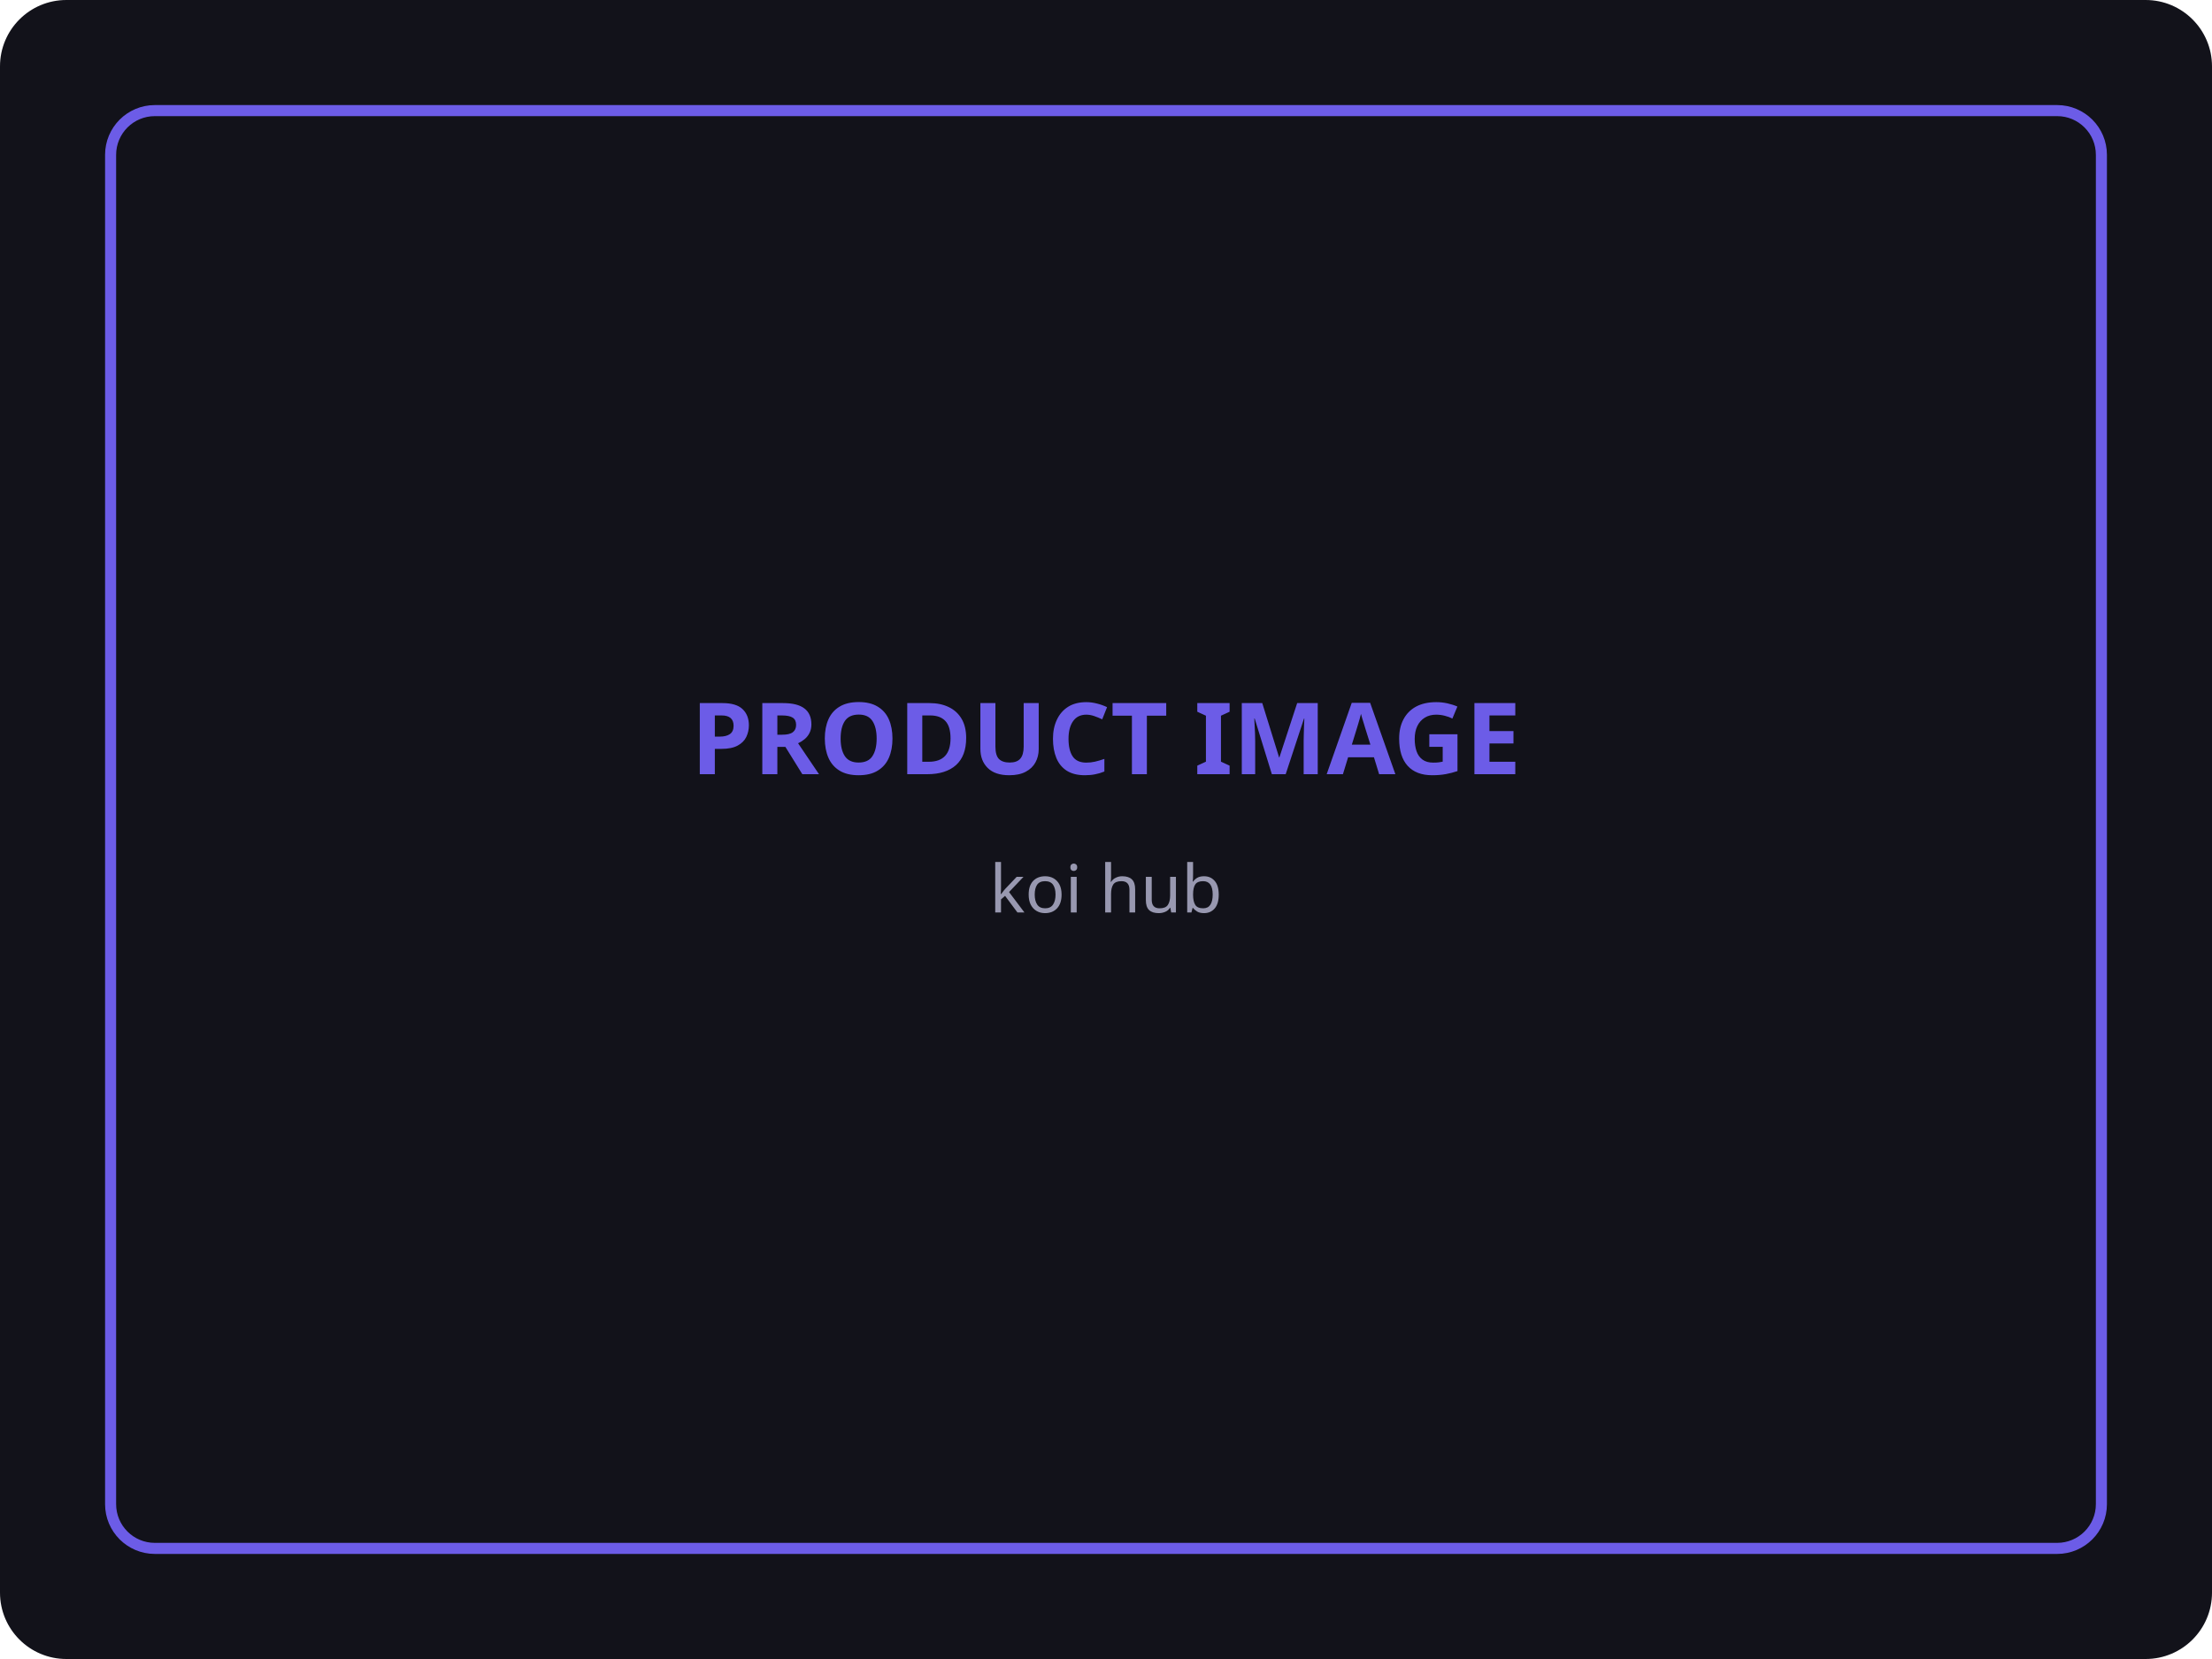
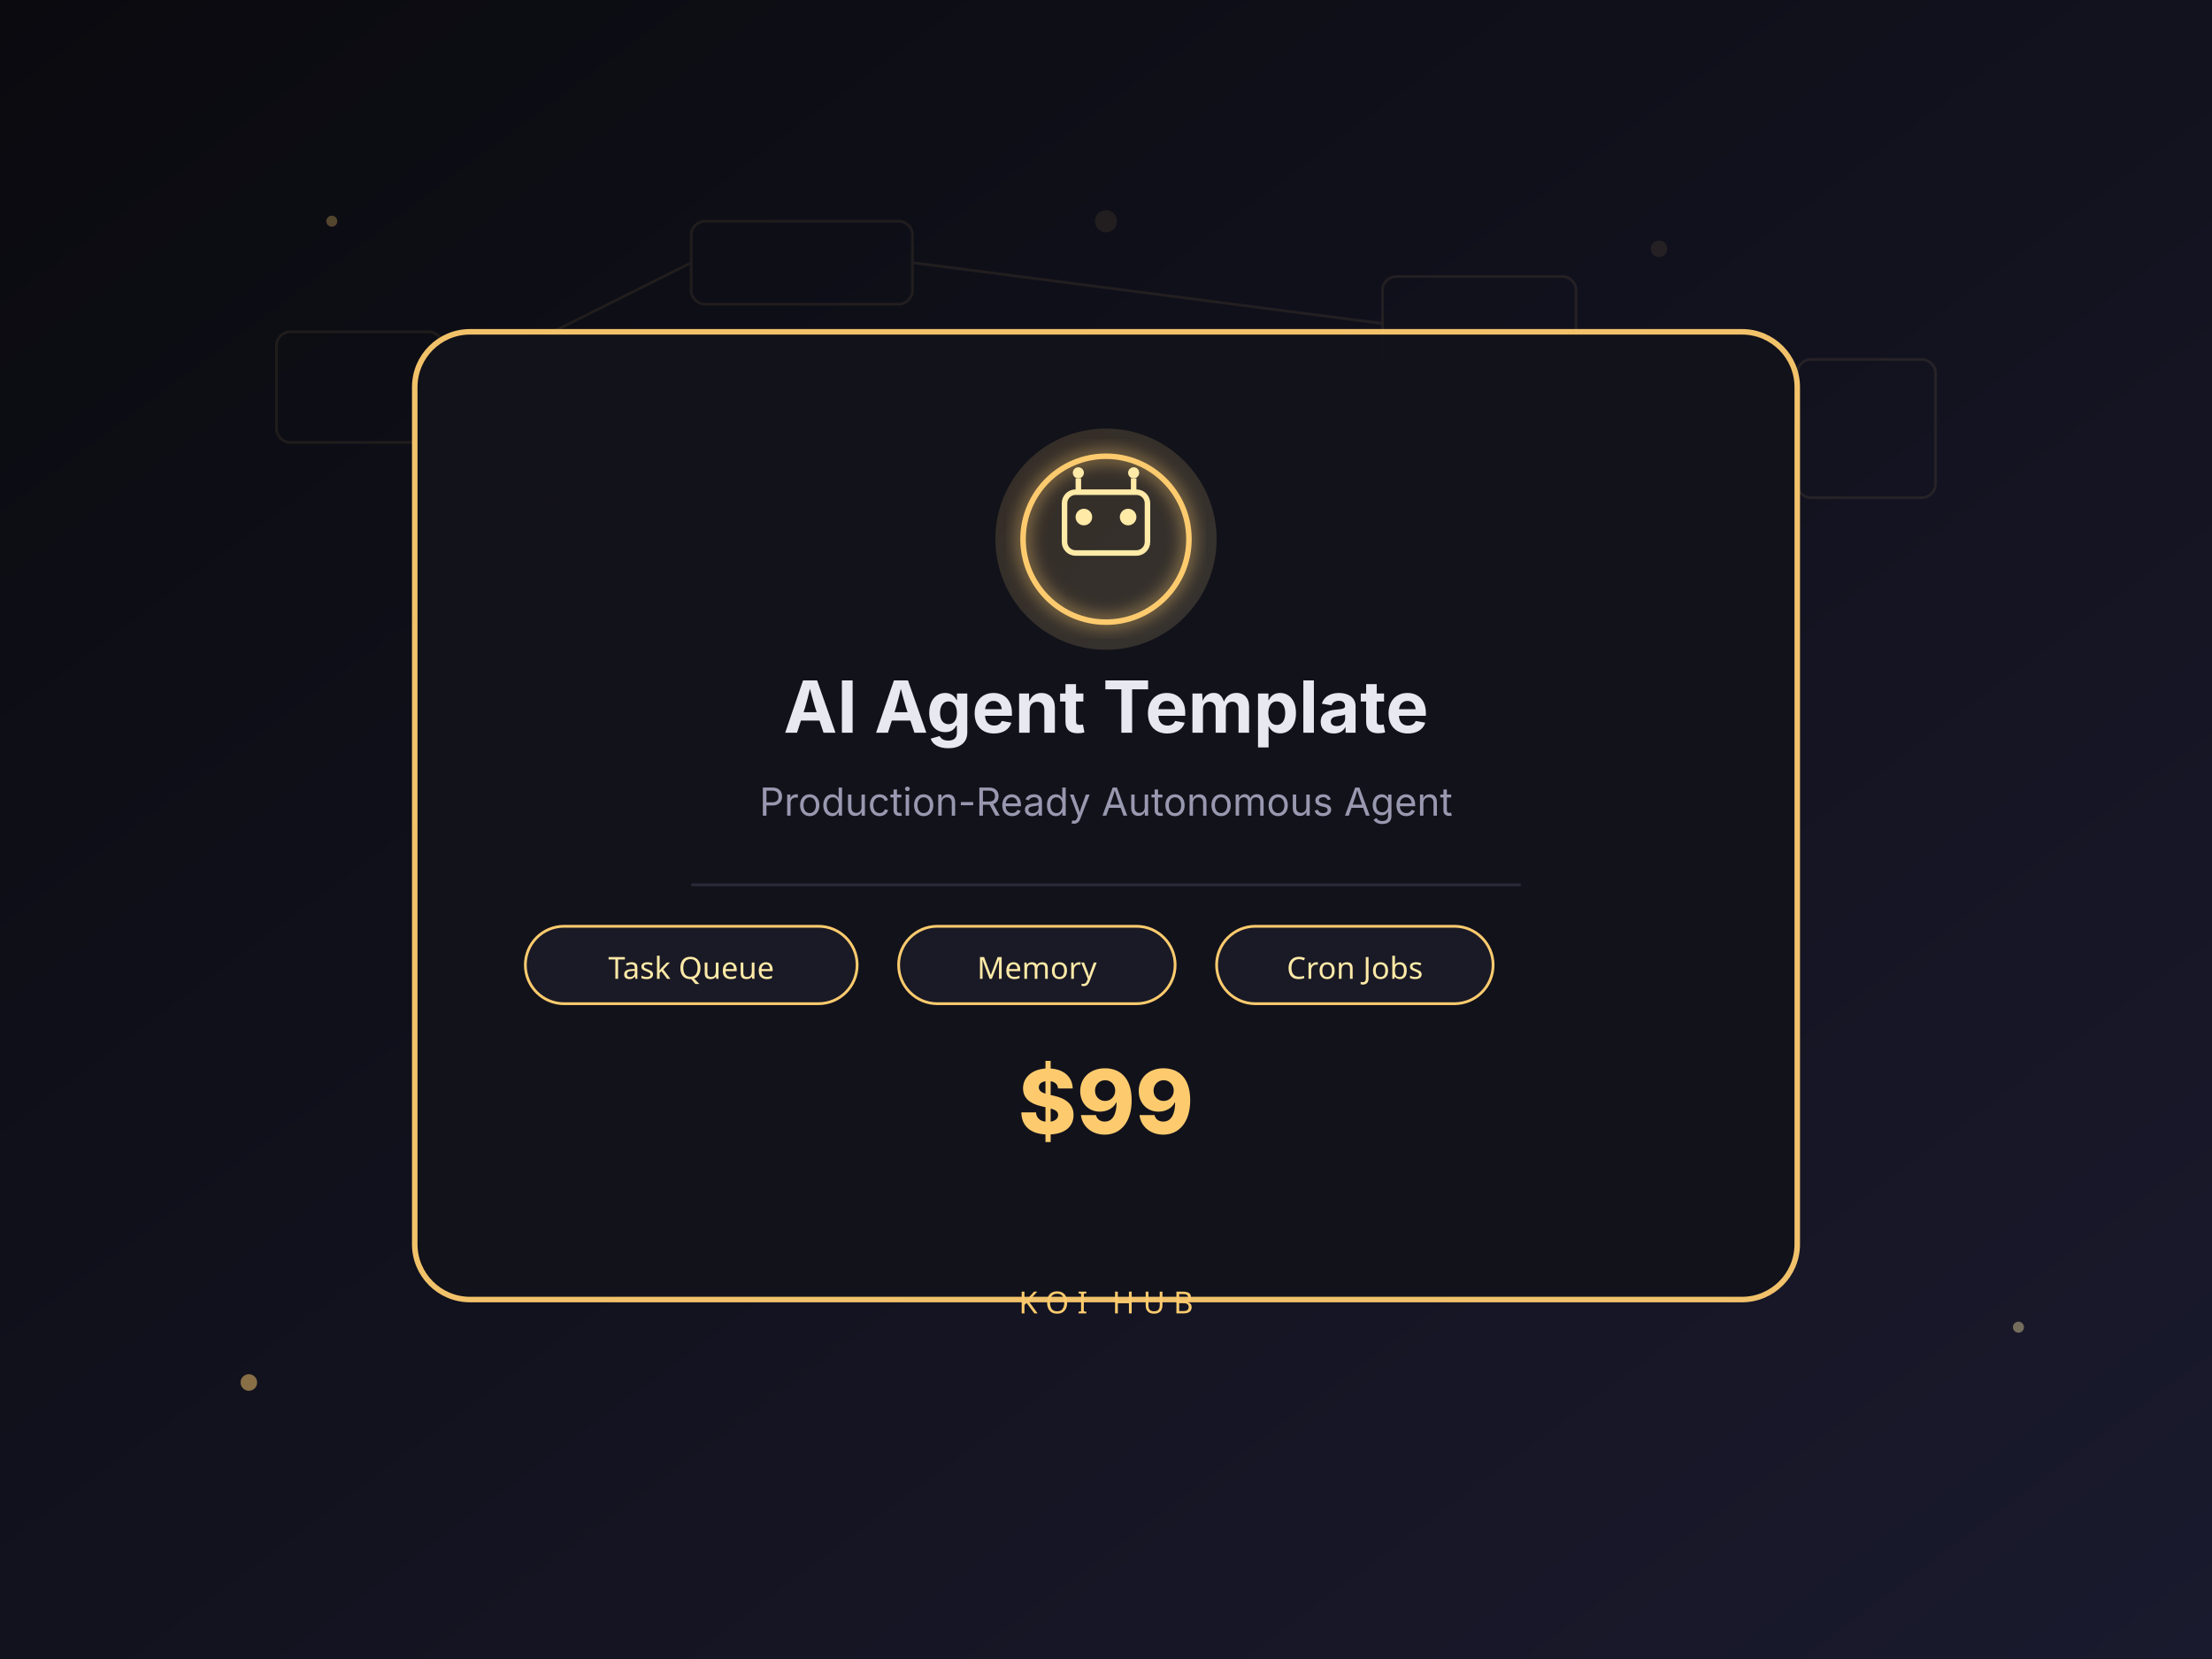
- <svg xmlns="http://www.w3.org/2000/svg" width="400" height="300" viewBox="0 0 400 300">
-   <rect width="400" height="300" fill="#12121a" rx="12" />
-   <rect x="20" y="20" width="360" height="260" fill="none" stroke="#6c5ce7" stroke-width="2" rx="8" />
-   <text x="200" y="140" text-anchor="middle" fill="#6c5ce7" font-family="sans-serif" font-size="18" font-weight="600">PRODUCT IMAGE</text>
-   <text x="200" y="165" text-anchor="middle" fill="#9898b0" font-family="sans-serif" font-size="12">koi hub</text>
+ <svg xmlns="http://www.w3.org/2000/svg" width="800" height="600" viewBox="0 0 800 600">
+   <defs>
+     <linearGradient id="bg3" x1="0%" y1="0%" x2="100%" y2="100%">
+       <stop offset="0%" style="stop-color:#0a0a0f" />
+       <stop offset="100%" style="stop-color:#1a1a2e" />
+     </linearGradient>
+     <linearGradient id="card3" x1="0%" y1="0%" x2="100%" y2="100%">
+       <stop offset="0%" style="stop-color:#fdcb6e" />
+       <stop offset="100%" style="stop-color:#ffeaa7" />
+     </linearGradient>
+     <filter id="glow3">
+       <feGaussianBlur stdDeviation="3" result="coloredBlur" />
+       <feMerge>
+         <feMergeNode in="coloredBlur" />
+         <feMergeNode in="SourceGraphic" />
+       </feMerge>
+     </filter>
+   </defs>
+   <rect width="800" height="600" fill="url(#bg3)" />
+   <g opacity="0.08">
+     <rect x="100" y="120" width="60" height="40" rx="5" fill="none" stroke="#fdcb6e" stroke-width="1" />
+     <rect x="250" y="80" width="80" height="30" rx="5" fill="none" stroke="#fdcb6e" stroke-width="1" />
+     <rect x="500" y="100" width="70" height="35" rx="5" fill="none" stroke="#fdcb6e" stroke-width="1" />
+     <rect x="650" y="130" width="50" height="50" rx="5" fill="none" stroke="#fdcb6e" stroke-width="1" />
+     <line x1="160" y1="140" x2="250" y2="95" stroke="#fdcb6e" stroke-width="1" />
+     <line x1="330" y1="95" x2="500" y2="117" stroke="#fdcb6e" stroke-width="1" />
+     <circle cx="400" cy="80" r="4" fill="#fdcb6e" />
+     <circle cx="200" cy="180" r="3" fill="#fdcb6e" />
+     <circle cx="600" cy="90" r="3" fill="#fdcb6e" />
+   </g>
+   <rect x="150" y="120" width="500" height="350" rx="20" fill="#12121a" stroke="#fdcb6e" stroke-width="2" opacity="0.95" />
+   <circle cx="400" cy="195" r="40" fill="url(#card3)" opacity="0.15" />
+   <circle cx="400" cy="195" r="30" fill="none" stroke="#fdcb6e" stroke-width="2" filter="url(#glow3)" />
+   <rect x="385" y="178" width="30" height="22" rx="4" fill="none" stroke="#ffeaa7" stroke-width="2" />
+   <circle cx="392" cy="187" r="3" fill="#ffeaa7" />
+   <circle cx="408" cy="187" r="3" fill="#ffeaa7" />
+   <line x1="390" y1="173" x2="390" y2="178" stroke="#ffeaa7" stroke-width="2" />
+   <line x1="410" y1="173" x2="410" y2="178" stroke="#ffeaa7" stroke-width="2" />
+   <circle cx="390" cy="171" r="2" fill="#ffeaa7" />
+   <circle cx="410" cy="171" r="2" fill="#ffeaa7" />
+   <text x="400" y="265" text-anchor="middle" fill="#e8e8f0" font-family="Inter, -apple-system, sans-serif" font-size="26" font-weight="700">AI Agent Template</text>
+   <text x="400" y="295" text-anchor="middle" fill="#9898b0" font-family="Inter, -apple-system, sans-serif" font-size="14">Production-Ready Autonomous Agent</text>
+   <line x1="250" y1="320" x2="550" y2="320" stroke="#2a2a3a" stroke-width="1" />
+   <rect x="190" y="335" width="120" height="28" rx="14" fill="#1a1a26" stroke="#fdcb6e" stroke-width="1" />
+   <text x="250" y="354" text-anchor="middle" fill="#ffeaa7" font-family="sans-serif" font-size="11">Task Queue</text>
+   <rect x="325" y="335" width="100" height="28" rx="14" fill="#1a1a26" stroke="#fdcb6e" stroke-width="1" />
+   <text x="375" y="354" text-anchor="middle" fill="#ffeaa7" font-family="sans-serif" font-size="11">Memory</text>
+   <rect x="440" y="335" width="100" height="28" rx="14" fill="#1a1a26" stroke="#fdcb6e" stroke-width="1" />
+   <text x="490" y="354" text-anchor="middle" fill="#ffeaa7" font-family="sans-serif" font-size="11">Cron Jobs</text>
+   <text x="400" y="410" text-anchor="middle" fill="#fdcb6e" font-family="Inter, -apple-system, sans-serif" font-size="32" font-weight="800">$99</text>
+   <text x="400" y="475" text-anchor="middle" fill="#fdcb6e" font-family="sans-serif" font-size="11" letter-spacing="3">KOI HUB</text>
+   <circle cx="90" cy="500" r="3" fill="#fdcb6e" opacity="0.5" />
+   <circle cx="730" cy="480" r="2" fill="#ffeaa7" opacity="0.4" />
+   <circle cx="120" cy="80" r="2" fill="#fdcb6e" opacity="0.3" />
</svg>
